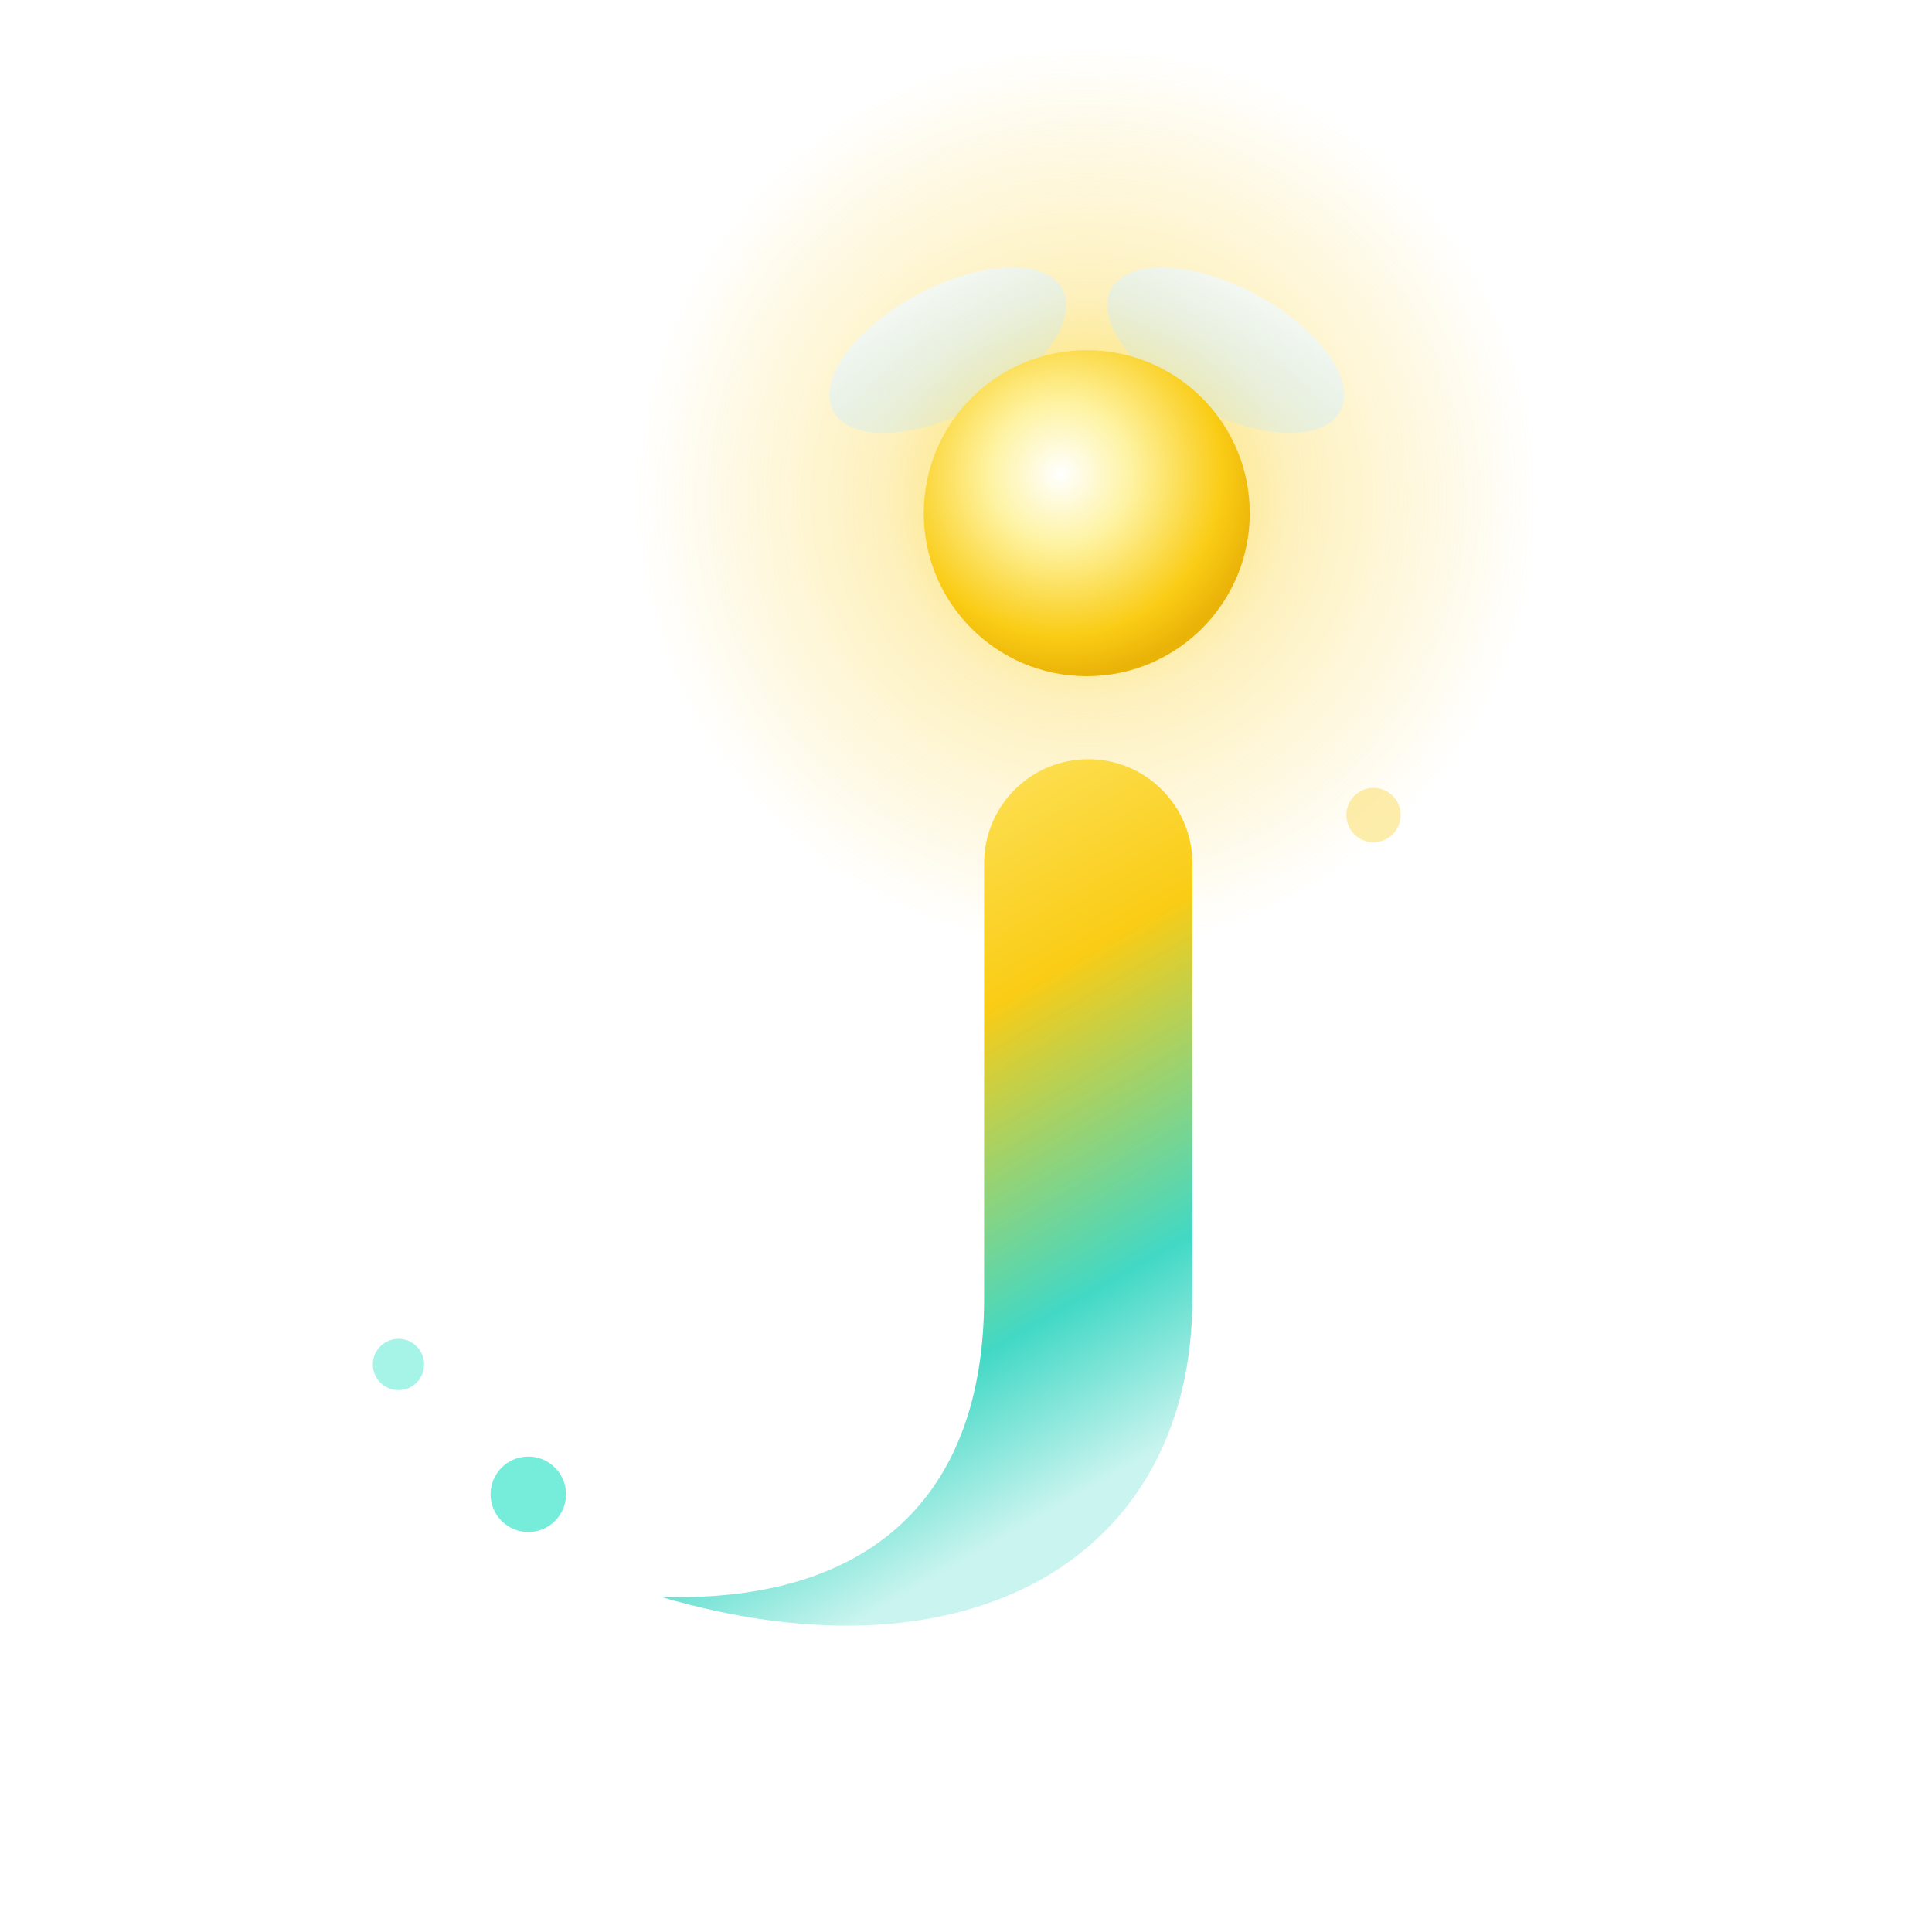
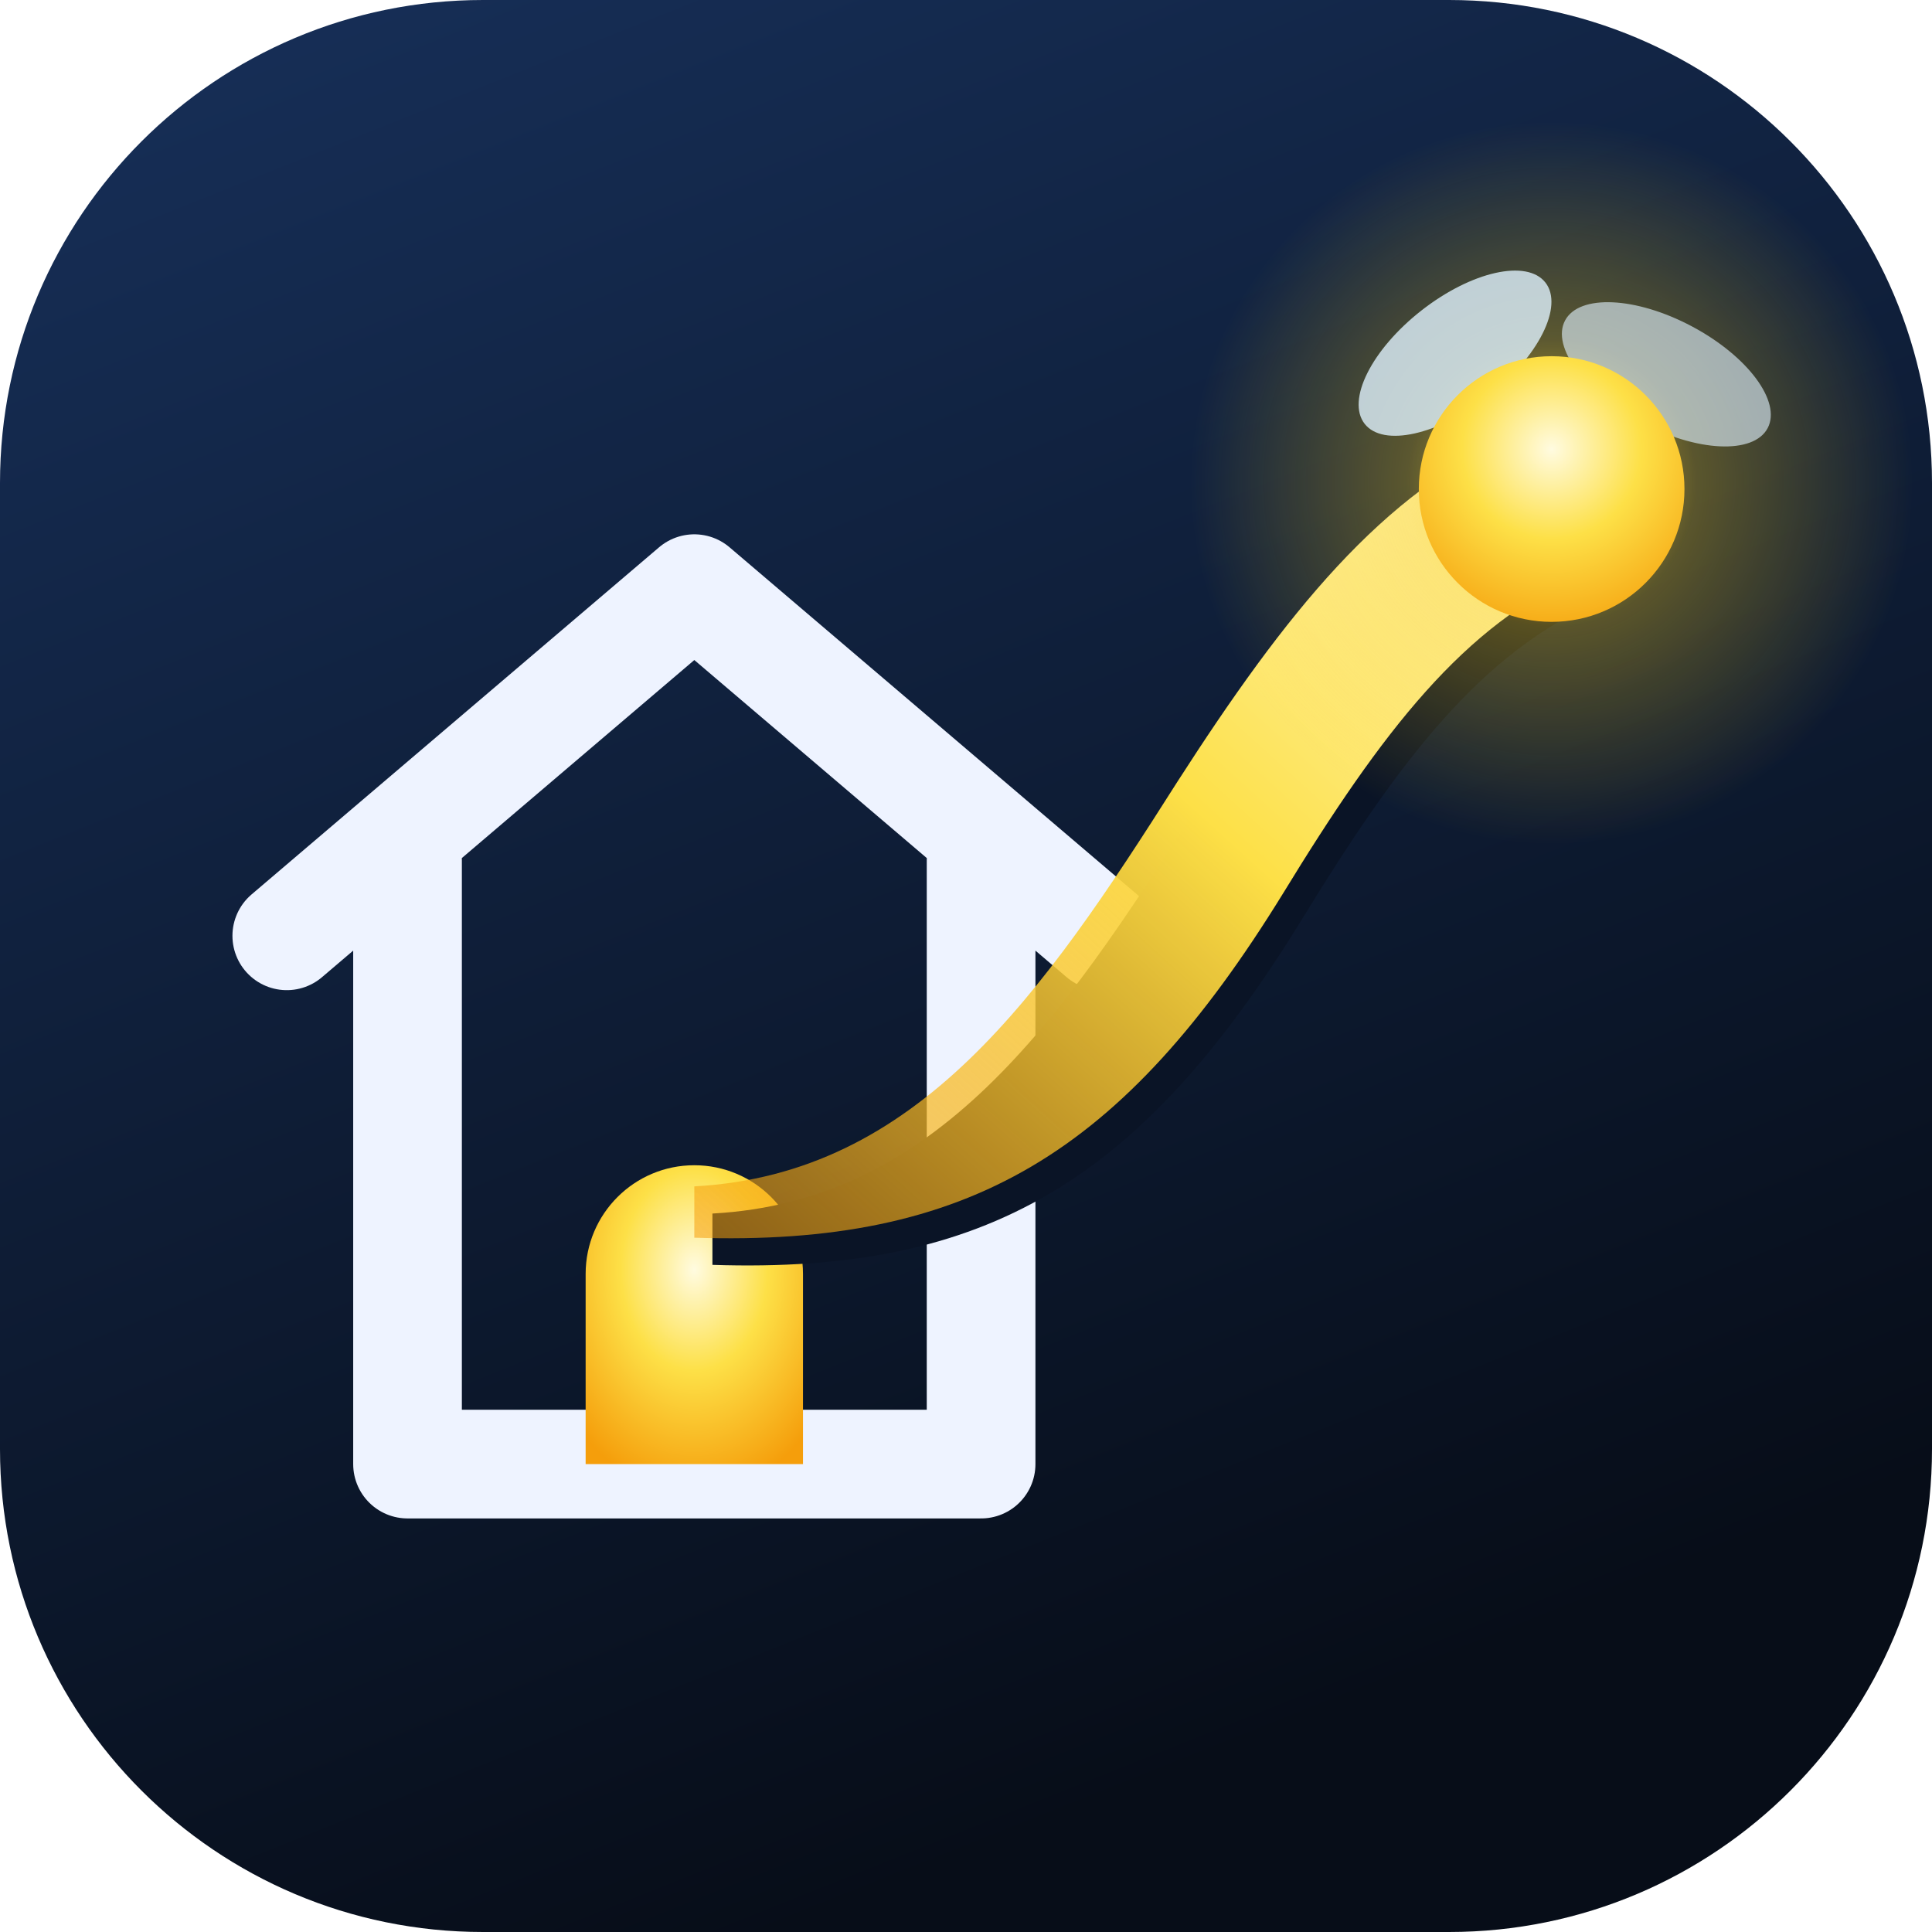
<svg xmlns="http://www.w3.org/2000/svg" viewBox="0 0 64 64" role="img" aria-label="Jugnu">
  <defs>
-     <radialGradient id="bg" cx="50%" cy="30%" r="80%">
-       <stop offset="0" stop-color="#132a46" />
-       <stop offset="0.55" stop-color="#0a1626" />
-       <stop offset="1" stop-color="#04080f" />
+     <linearGradient id="bg" x1="0" y1="0" x2="0.4" y2="1">
+       <stop offset="0" stop-color="#17305a" />
+       <stop offset="1" stop-color="#070d18" />
+     </linearGradient>
+     <radialGradient id="win" cx="50%" cy="35%" r="75%">
+       <stop offset="0" stop-color="#fffbe0" />
+       <stop offset="0.45" stop-color="#fde047" />
+       <stop offset="1" stop-color="#f59e0b" />
    </radialGradient>
    <radialGradient id="halo" cx="50%" cy="50%" r="50%">
      <stop offset="0" stop-color="#fde047" stop-opacity="0.9" />
-       <stop offset="0.45" stop-color="#facc15" stop-opacity="0.28" />
+       <stop offset="0.4" stop-color="#facc15" stop-opacity="0.32" />
      <stop offset="1" stop-color="#facc15" stop-opacity="0" />
    </radialGradient>
-     <radialGradient id="orb" cx="42%" cy="38%" r="62%">
-       <stop offset="0" stop-color="#ffffff" />
-       <stop offset="0.35" stop-color="#fef3a2" />
-       <stop offset="0.8" stop-color="#facc15" />
-       <stop offset="1" stop-color="#eab308" />
-     </radialGradient>
-     <linearGradient id="wing" x1="0" y1="0" x2="0" y2="1">
-       <stop offset="0" stop-color="#f0f9ff" stop-opacity="0.75" />
-       <stop offset="1" stop-color="#bae6fd" stop-opacity="0.25" />
-     </linearGradient>
-     <linearGradient id="trail" x1="0" y1="0" x2="0.35" y2="1">
-       <stop offset="0" stop-color="#fef08a" />
-       <stop offset="0.45" stop-color="#facc15" />
-       <stop offset="0.8" stop-color="#2dd4bf" stop-opacity="0.9" />
-       <stop offset="1" stop-color="#2dd4bf" stop-opacity="0.25" />
+     <linearGradient id="trail" x1="0" y1="1" x2="1" y2="0">
+       <stop offset="0" stop-color="#f59e0b" stop-opacity="0.55" />
+       <stop offset="0.55" stop-color="#fde047" />
+       <stop offset="1" stop-color="#fffbe0" />
    </linearGradient>
  </defs>
-   <circle cx="36" cy="16.5" r="15" fill="url(#halo)" />
-   <path d="M32.6 28.6a3.45 3.45 0 0 1 6.9 0V43c0 8.6-7.4 12.9-17.6 9.9 6.9.2 10.7-3.3 10.7-9.9z" fill="url(#trail)" />
-   <ellipse cx="31.4" cy="11.6" rx="4.3" ry="2.1" transform="rotate(-28 31.4 11.6)" fill="url(#wing)" />
-   <ellipse cx="40.6" cy="11.6" rx="4.3" ry="2.1" transform="rotate(28 40.6 11.6)" fill="url(#wing)" />
-   <circle cx="36" cy="17" r="5.4" fill="url(#orb)" />
-   <circle cx="17.5" cy="49.5" r="1.25" fill="#5eead4" fill-opacity="0.85" />
-   <circle cx="13.2" cy="45.2" r="0.85" fill="#5eead4" fill-opacity="0.55" />
-   <circle cx="45.5" cy="27" r="0.9" fill="#fde68a" fill-opacity="0.7" />
+   <rect width="64" height="64" rx="16" fill="url(#bg)" />
+   <path d="M9.5 31 23 19.5 36.5 31M13.5 28.5v20h19v-20" fill="none" stroke="#eef3ff" stroke-width="3.6" stroke-linecap="round" stroke-linejoin="round" />
+   <path d="M19.4 48.5v-6.3a3.6 3.6 0 0 1 7.2 0v6.3z" fill="url(#win)" />
+   <path d="M23 39.3c7.4-.4 11.5-6.3 16-13.4 3.6-5.6 6.8-9.6 11.2-11.5l2.2 4.6c-3.9 1.7-6.6 5.2-9.9 10.6-5.3 8.6-10.4 11.7-19.5 11.4z" fill="#0a1426" transform="translate(0.6 0.9)" />
+   <path d="M23 39.3c7.4-.4 11.5-6.3 16-13.4 3.6-5.6 6.8-9.6 11.2-11.5l2.2 4.6c-3.9 1.7-6.6 5.2-9.9 10.6-5.3 8.6-10.4 11.7-19.5 11.4z" fill="url(#trail)" />
+   <circle cx="51.4" cy="16" r="12" fill="url(#halo)" />
+   <ellipse cx="48.2" cy="11.7" rx="3.8" ry="1.8" transform="rotate(-38 48.2 11.7)" fill="#e0f2fe" fill-opacity="0.8" />
+   <ellipse cx="55.2" cy="12.4" rx="3.8" ry="1.8" transform="rotate(28 55.2 12.4)" fill="#e0f2fe" fill-opacity="0.62" />
+   <circle cx="51.4" cy="16.2" r="4.4" fill="url(#win)" />
</svg>
